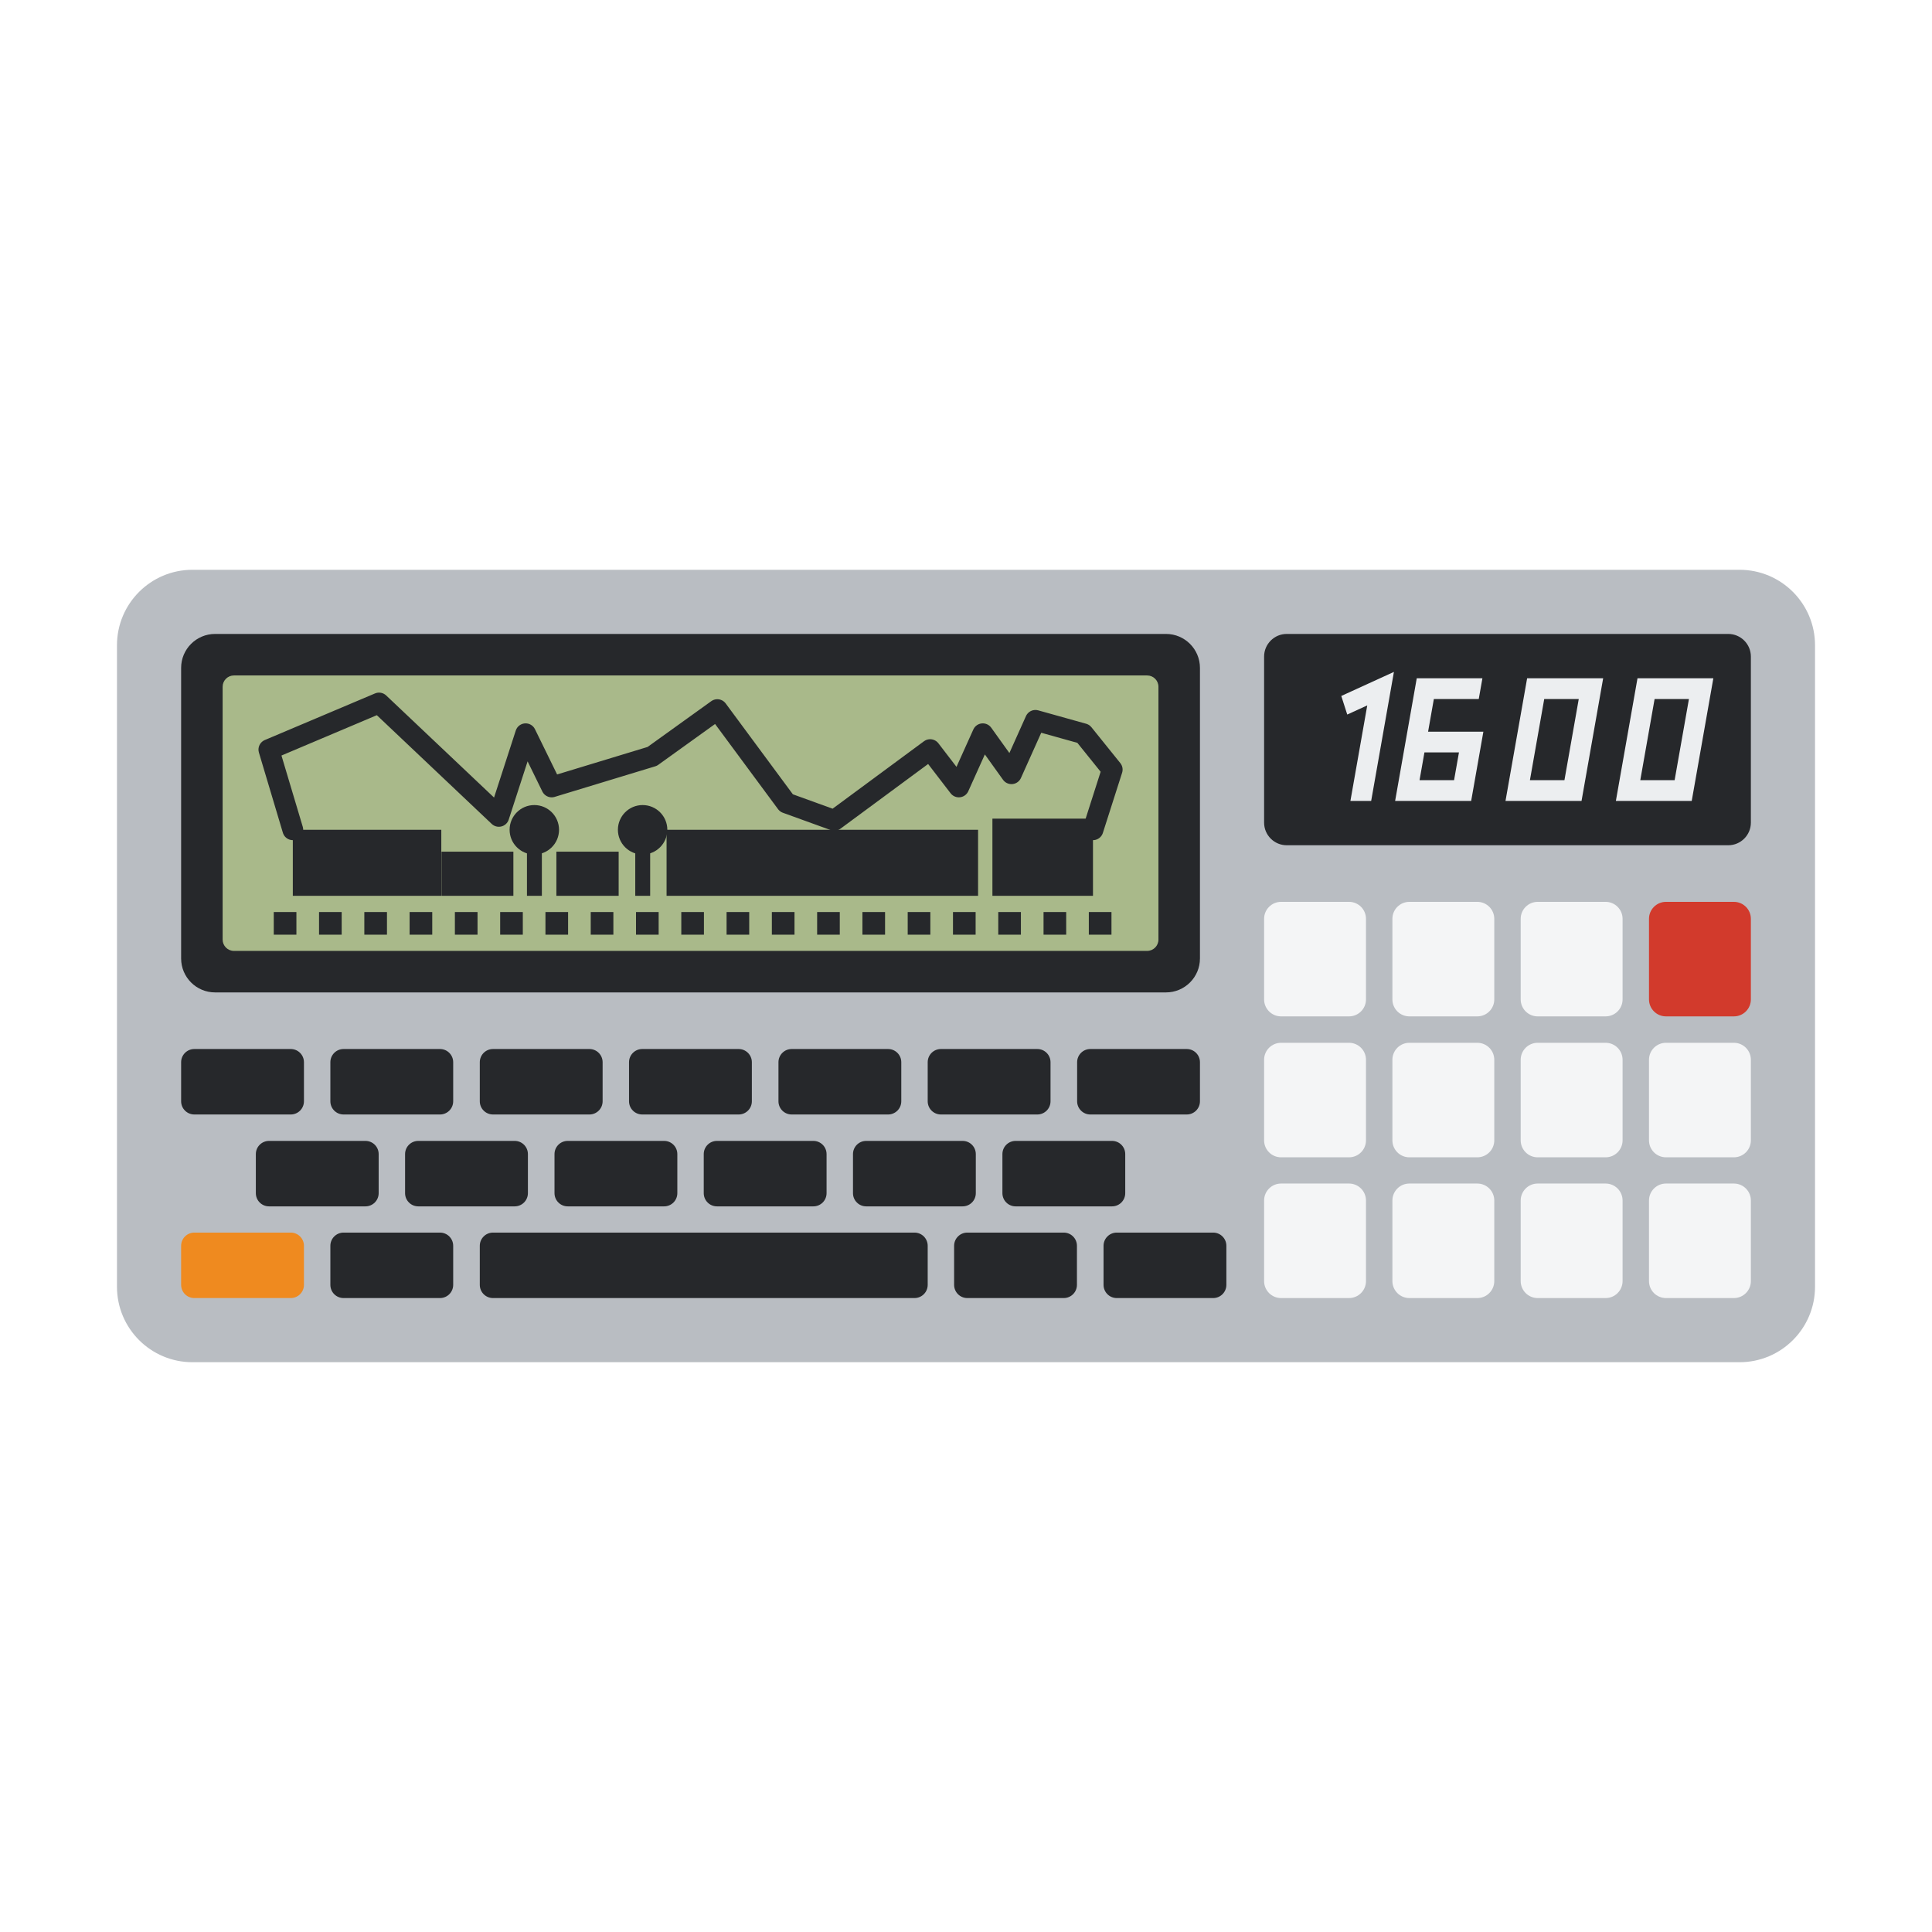
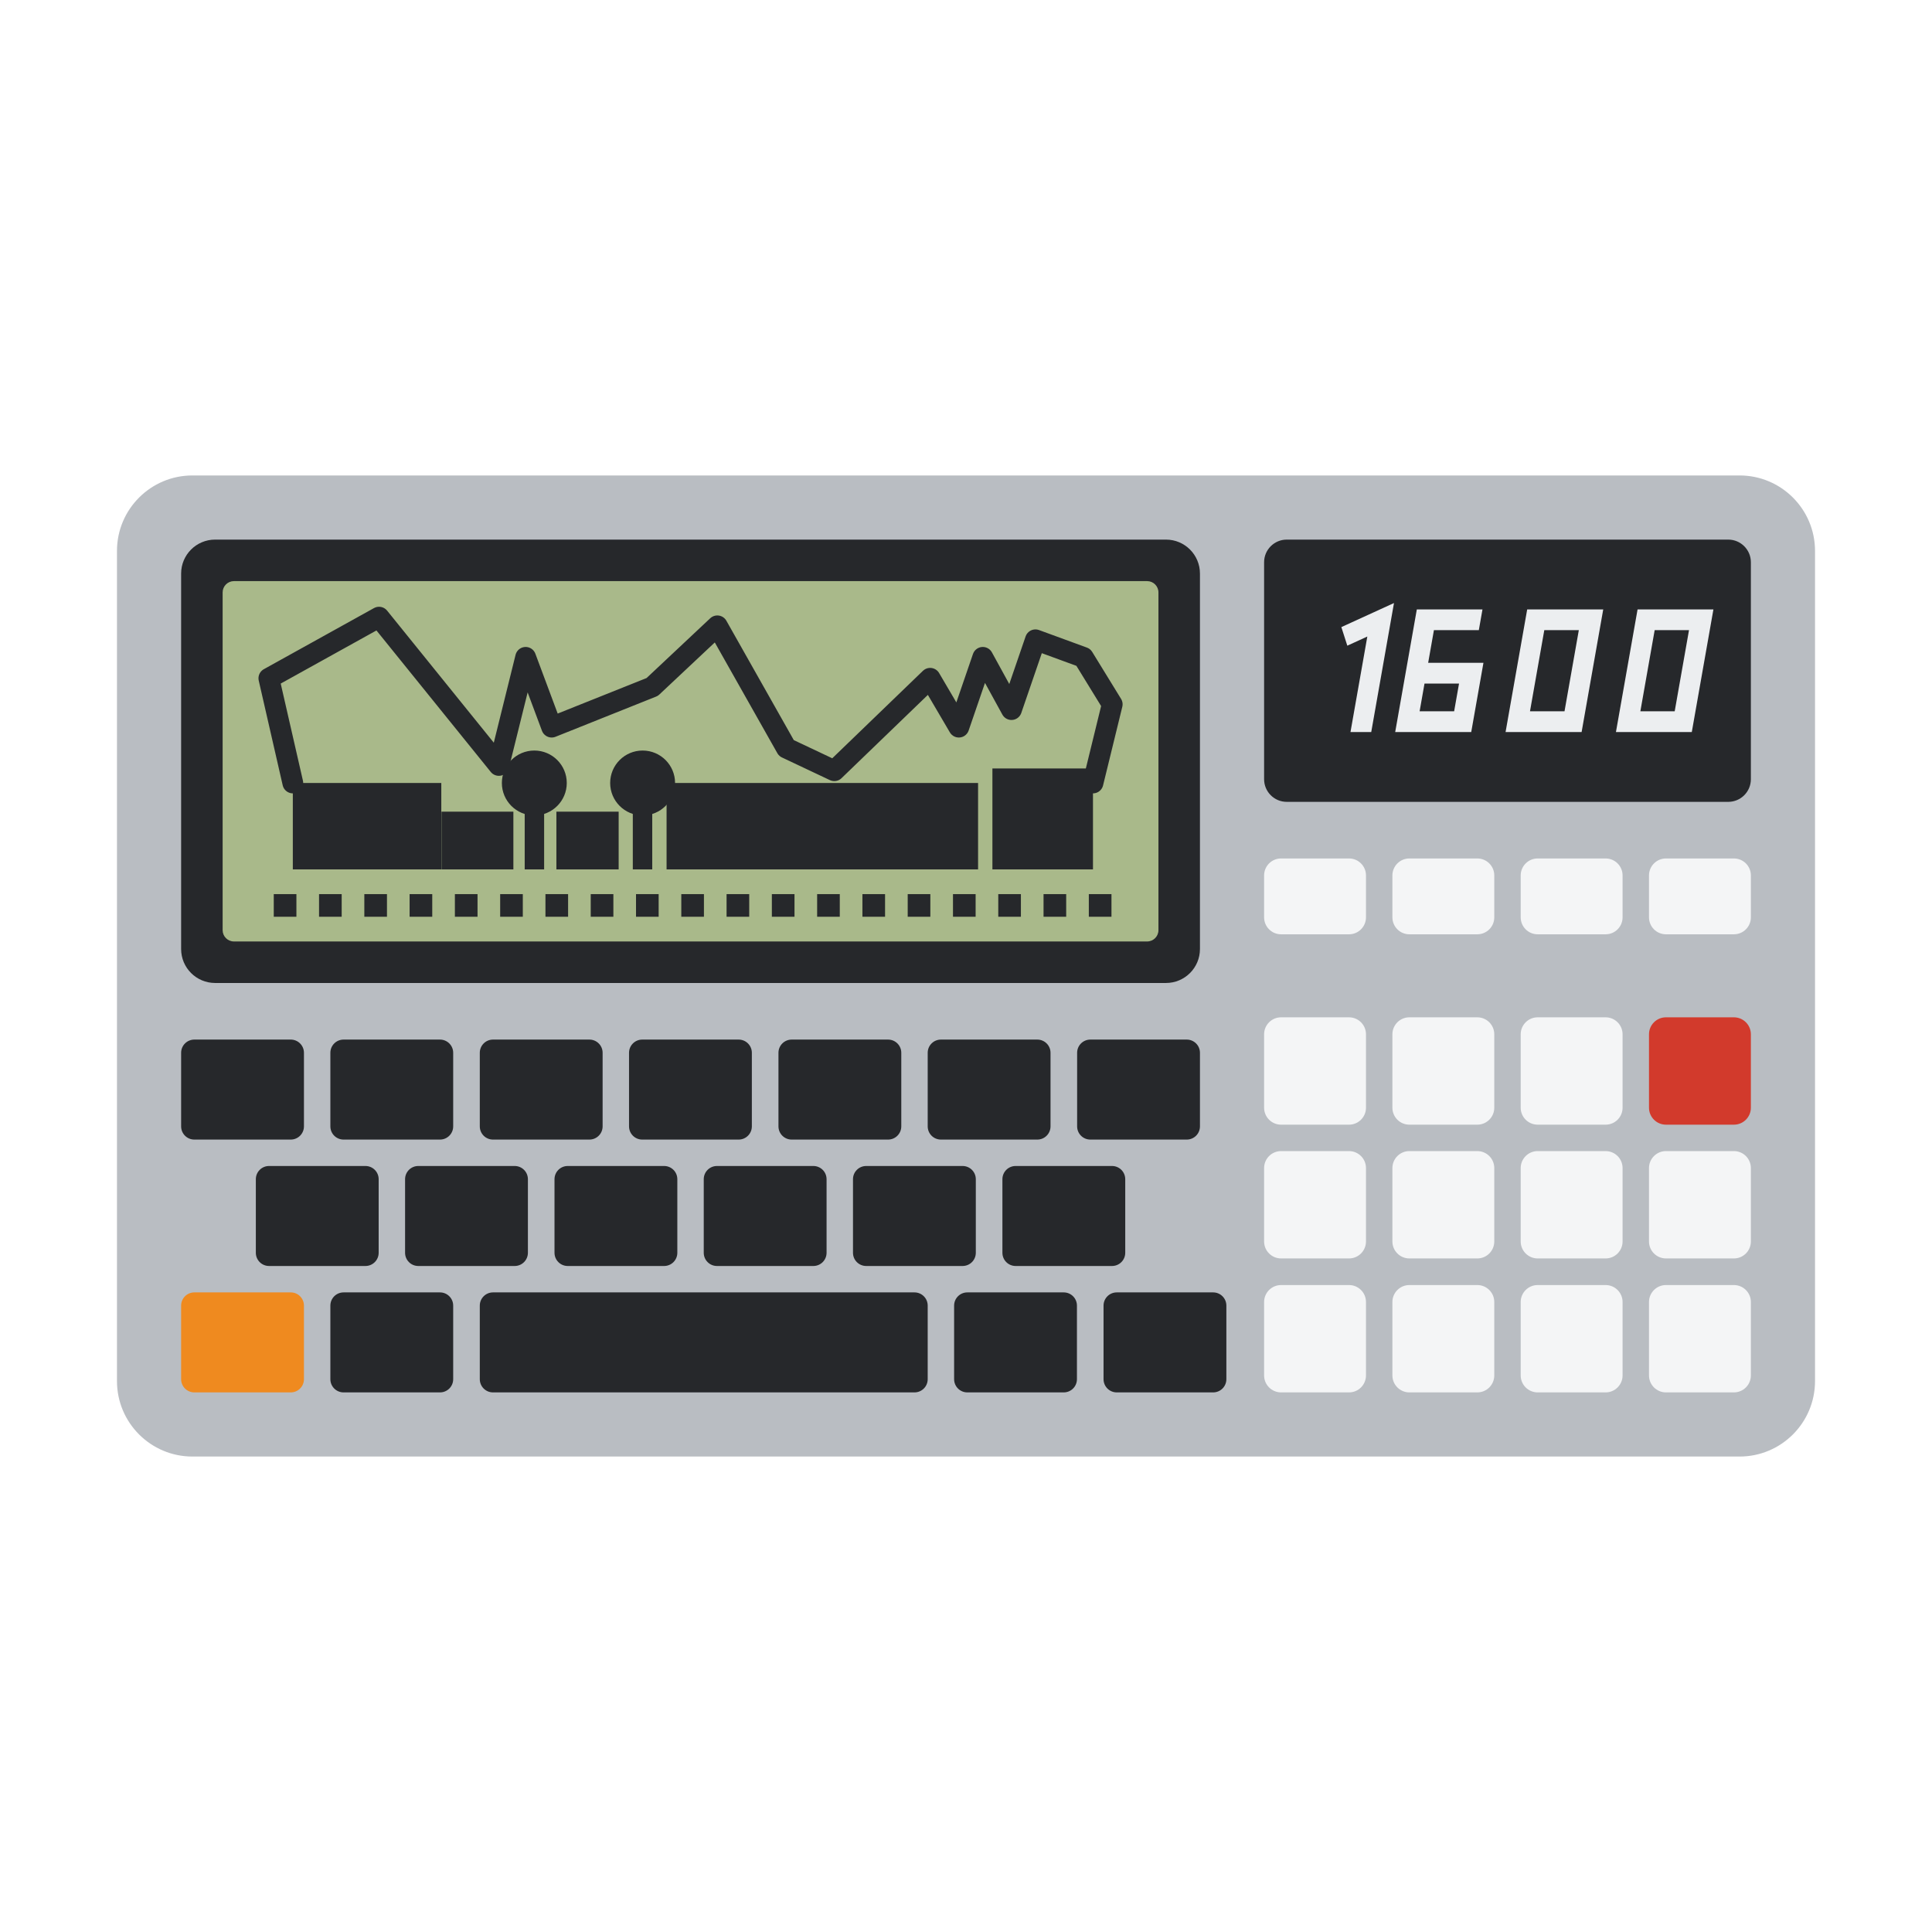
<svg xmlns="http://www.w3.org/2000/svg" viewBox="0 0 1024 1024" width="1024" height="1024">
  <g id="pc1600">
-     <rect x="62.0" y="302.0" width="900" height="420" rx="40" fill="#b9bdc2" />
-     <rect x="96.0" y="336.0" width="540.0" height="190" rx="18" fill="#26282b" />
-     <rect x="118.0" y="358.0" width="496.0" height="146" rx="6" fill="#a9b98a" />
-     <polyline points="155.2,439.8 142.5,397.3 200.9,372.6 264.4,432.7 278.6,388.9 292.4,417.1 345.7,400.9 380.2,376.1 416.8,425.6 442.2,434.8 493.0,397.3 508.2,417.1 520.9,388.9 536.1,410.1 548.8,381.8 574.2,388.9 589.5,407.9 579.3,439.8" fill="none" stroke="#26282b" stroke-width="11" stroke-linejoin="round" stroke-linecap="round" />
-     <rect x="155.2" y="439.8" width="78.7" height="35.0" fill="#26282b" />
-     <rect x="234.0" y="451.4" width="38.1" height="23.4" fill="#26282b" />
-     <rect x="294.9" y="451.4" width="33.0" height="23.4" fill="#26282b" />
-     <rect x="353.3" y="439.8" width="165.1" height="35.0" fill="#26282b" />
-     <rect x="526.0" y="433.9" width="53.3" height="40.9" fill="#26282b" />
-     <circle cx="283.2" cy="439.8" r="13.1" fill="#26282b" />
-     <rect x="279.3" y="439.8" width="7.9" height="35.0" fill="#26282b" />
-     <circle cx="340.6" cy="439.8" r="13.1" fill="#26282b" />
-     <rect x="336.7" y="439.8" width="7.9" height="35.0" fill="#26282b" />
-     <line x1="145.1" y1="489.4" x2="589.5" y2="489.4" stroke="#26282b" stroke-width="12" stroke-dasharray="12 12" />
-     <rect x="670.0" y="336.0" width="258.0" height="112" rx="12" fill="#26282b" />
-     <path d="M 709.3 373.8 L 727.0 365.0 V 424.5 M 780.0 365.0 H 750.7 V 419.0 H 780.0 V 393.3 H 750.7 M 809.2 365.0 H 838.5 V 419.0 H 809.2 Z M 867.7 365.0 H 896.9 V 419.0 H 867.7 Z" fill="none" stroke="#eceef0" stroke-width="11" stroke-linejoin="miter" stroke-linecap="butt" transform="translate(69.1 0) skewX(-10)" />
-     <rect x="670.0" y="478.0" width="54.0" height="60.7" rx="9" fill="#f4f5f6" />
-     <rect x="738.0" y="478.0" width="54.0" height="60.7" rx="9" fill="#f4f5f6" />
-     <rect x="806.0" y="478.0" width="54.0" height="60.7" rx="9" fill="#f4f5f6" />
-     <rect x="874.0" y="478.0" width="54.0" height="60.7" rx="9" fill="#d23a2c" />
-     <rect x="670.0" y="552.7" width="54.0" height="60.7" rx="9" fill="#f4f5f6" />
-     <rect x="738.0" y="552.7" width="54.0" height="60.7" rx="9" fill="#f4f5f6" />
-     <rect x="806.0" y="552.7" width="54.0" height="60.7" rx="9" fill="#f4f5f6" />
-     <rect x="874.0" y="552.7" width="54.0" height="60.7" rx="9" fill="#f4f5f6" />
-     <rect x="670.0" y="627.3" width="54.0" height="60.7" rx="9" fill="#f4f5f6" />
-     <rect x="738.0" y="627.3" width="54.0" height="60.7" rx="9" fill="#f4f5f6" />
-     <rect x="806.0" y="627.3" width="54.0" height="60.7" rx="9" fill="#f4f5f6" />
-     <rect x="874.0" y="627.3" width="54.0" height="60.7" rx="9" fill="#f4f5f6" />
-     <rect x="96.0" y="556.0" width="65.1" height="34.7" rx="7" fill="#26282b" />
-     <rect x="175.1" y="556.0" width="65.1" height="34.7" rx="7" fill="#26282b" />
-     <rect x="254.3" y="556.0" width="65.1" height="34.7" rx="7" fill="#26282b" />
-     <rect x="333.4" y="556.0" width="65.1" height="34.7" rx="7" fill="#26282b" />
-     <rect x="412.6" y="556.0" width="65.1" height="34.7" rx="7" fill="#26282b" />
-     <rect x="491.7" y="556.0" width="65.1" height="34.7" rx="7" fill="#26282b" />
-     <rect x="570.9" y="556.0" width="65.1" height="34.7" rx="7" fill="#26282b" />
-     <rect x="135.6" y="604.7" width="65.1" height="34.7" rx="7" fill="#26282b" />
-     <rect x="214.7" y="604.7" width="65.1" height="34.7" rx="7" fill="#26282b" />
-     <rect x="293.9" y="604.7" width="65.1" height="34.7" rx="7" fill="#26282b" />
-     <rect x="373.0" y="604.7" width="65.1" height="34.7" rx="7" fill="#26282b" />
-     <rect x="452.1" y="604.7" width="65.1" height="34.7" rx="7" fill="#26282b" />
-     <rect x="531.3" y="604.7" width="65.1" height="34.7" rx="7" fill="#26282b" />
-     <rect x="96.0" y="653.3" width="65.1" height="34.7" rx="7" fill="#ef8a1f" />
-     <rect x="175.1" y="653.3" width="65.1" height="34.7" rx="7" fill="#26282b" />
-     <rect x="254.3" y="653.3" width="237.4" height="34.7" rx="7" fill="#26282b" />
-     <rect x="505.7" y="653.3" width="65.1" height="34.7" rx="7" fill="#26282b" />
-     <rect x="584.9" y="653.3" width="65.1" height="34.7" rx="7" fill="#26282b" />
+     <rect x="62.0" y="252.0" width="900" height="520" rx="40" fill="#b9bdc2" />
+     <rect x="96.0" y="286.0" width="540.0" height="235" rx="18" fill="#26282b" />
+     <rect x="118.0" y="308.0" width="496.0" height="191" rx="6" fill="#a9b98a" />
+     <polyline points="155.2,415.0 142.5,359.5 200.9,327.1 264.4,405.7 278.6,348.4 292.4,385.4 345.7,364.1 380.2,331.7 416.8,396.5 442.2,408.5 493.0,359.5 508.2,385.4 520.9,348.4 536.1,376.1 548.8,339.1 574.2,348.4 589.5,373.3 579.3,415.0" fill="none" stroke="#26282b" stroke-width="11" stroke-linejoin="round" stroke-linecap="round" />
+     <rect x="155.2" y="415.0" width="78.7" height="45.8" fill="#26282b" />
+     <rect x="234.0" y="430.2" width="38.1" height="30.6" fill="#26282b" />
+     <rect x="294.9" y="430.2" width="33.0" height="30.6" fill="#26282b" />
+     <rect x="353.3" y="415.0" width="165.1" height="45.8" fill="#26282b" />
+     <rect x="526.0" y="407.3" width="53.3" height="53.5" fill="#26282b" />
+     <circle cx="283.2" cy="415.0" r="17.2" fill="#26282b" />
+     <rect x="278.1" y="415.0" width="10.3" height="45.8" fill="#26282b" />
+     <circle cx="340.6" cy="415.0" r="17.2" fill="#26282b" />
+     <rect x="335.4" y="415.0" width="10.3" height="45.8" fill="#26282b" />
+     <line x1="145.1" y1="479.9" x2="589.5" y2="479.9" stroke="#26282b" stroke-width="12" stroke-dasharray="12 12" />
+     <rect x="670.0" y="286.0" width="258.0" height="139" rx="12" fill="#26282b" />
+     <path d="M 709.3 337.3 L 727.0 328.5 V 388.0 M 780.0 328.5 H 750.7 V 382.5 H 780.0 V 356.8 H 750.7 M 809.2 328.5 H 838.5 V 382.5 H 809.2 Z M 867.7 328.5 H 896.9 V 382.5 H 867.7 Z" fill="none" stroke="#eceef0" stroke-width="11" stroke-linejoin="miter" stroke-linecap="butt" transform="translate(62.7 0) skewX(-10)" />
+     <rect x="670.0" y="455.0" width="54.0" height="40.2" rx="9" fill="#f4f5f6" />
+     <rect x="738.0" y="455.0" width="54.0" height="40.2" rx="9" fill="#f4f5f6" />
+     <rect x="806.0" y="455.0" width="54.0" height="40.2" rx="9" fill="#f4f5f6" />
+     <rect x="874.0" y="455.0" width="54.0" height="40.2" rx="9" fill="#f4f5f6" />
+     <rect x="670.0" y="539.2" width="54.0" height="56.9" rx="9" fill="#f4f5f6" />
+     <rect x="738.0" y="539.2" width="54.0" height="56.9" rx="9" fill="#f4f5f6" />
+     <rect x="806.0" y="539.2" width="54.0" height="56.9" rx="9" fill="#f4f5f6" />
+     <rect x="874.0" y="539.2" width="54.0" height="56.9" rx="9" fill="#d23a2c" />
+     <rect x="670.0" y="610.1" width="54.0" height="56.9" rx="9" fill="#f4f5f6" />
+     <rect x="738.0" y="610.1" width="54.0" height="56.9" rx="9" fill="#f4f5f6" />
+     <rect x="806.0" y="610.1" width="54.0" height="56.9" rx="9" fill="#f4f5f6" />
+     <rect x="874.0" y="610.1" width="54.0" height="56.9" rx="9" fill="#f4f5f6" />
+     <rect x="670.0" y="681.1" width="54.0" height="56.9" rx="9" fill="#f4f5f6" />
+     <rect x="738.0" y="681.1" width="54.0" height="56.9" rx="9" fill="#f4f5f6" />
+     <rect x="806.0" y="681.1" width="54.0" height="56.9" rx="9" fill="#f4f5f6" />
+     <rect x="874.0" y="681.1" width="54.0" height="56.9" rx="9" fill="#f4f5f6" />
+     <rect x="96.0" y="551.0" width="65.1" height="53.0" rx="7" fill="#26282b" />
+     <rect x="175.1" y="551.0" width="65.1" height="53.0" rx="7" fill="#26282b" />
+     <rect x="254.3" y="551.0" width="65.1" height="53.0" rx="7" fill="#26282b" />
+     <rect x="333.4" y="551.0" width="65.1" height="53.0" rx="7" fill="#26282b" />
+     <rect x="412.6" y="551.0" width="65.1" height="53.0" rx="7" fill="#26282b" />
+     <rect x="491.7" y="551.0" width="65.1" height="53.0" rx="7" fill="#26282b" />
+     <rect x="570.9" y="551.0" width="65.1" height="53.0" rx="7" fill="#26282b" />
+     <rect x="135.6" y="618.0" width="65.1" height="53.0" rx="7" fill="#26282b" />
+     <rect x="214.7" y="618.0" width="65.1" height="53.0" rx="7" fill="#26282b" />
+     <rect x="293.9" y="618.0" width="65.1" height="53.0" rx="7" fill="#26282b" />
+     <rect x="373.0" y="618.0" width="65.1" height="53.0" rx="7" fill="#26282b" />
+     <rect x="452.1" y="618.0" width="65.1" height="53.0" rx="7" fill="#26282b" />
+     <rect x="531.3" y="618.0" width="65.1" height="53.0" rx="7" fill="#26282b" />
+     <rect x="96.0" y="685.0" width="65.1" height="53.0" rx="7" fill="#ef8a1f" />
+     <rect x="175.1" y="685.0" width="65.1" height="53.0" rx="7" fill="#26282b" />
+     <rect x="254.3" y="685.0" width="237.4" height="53.0" rx="7" fill="#26282b" />
+     <rect x="505.7" y="685.0" width="65.1" height="53.0" rx="7" fill="#26282b" />
+     <rect x="584.9" y="685.0" width="65.1" height="53.0" rx="7" fill="#26282b" />
  </g>
</svg>
